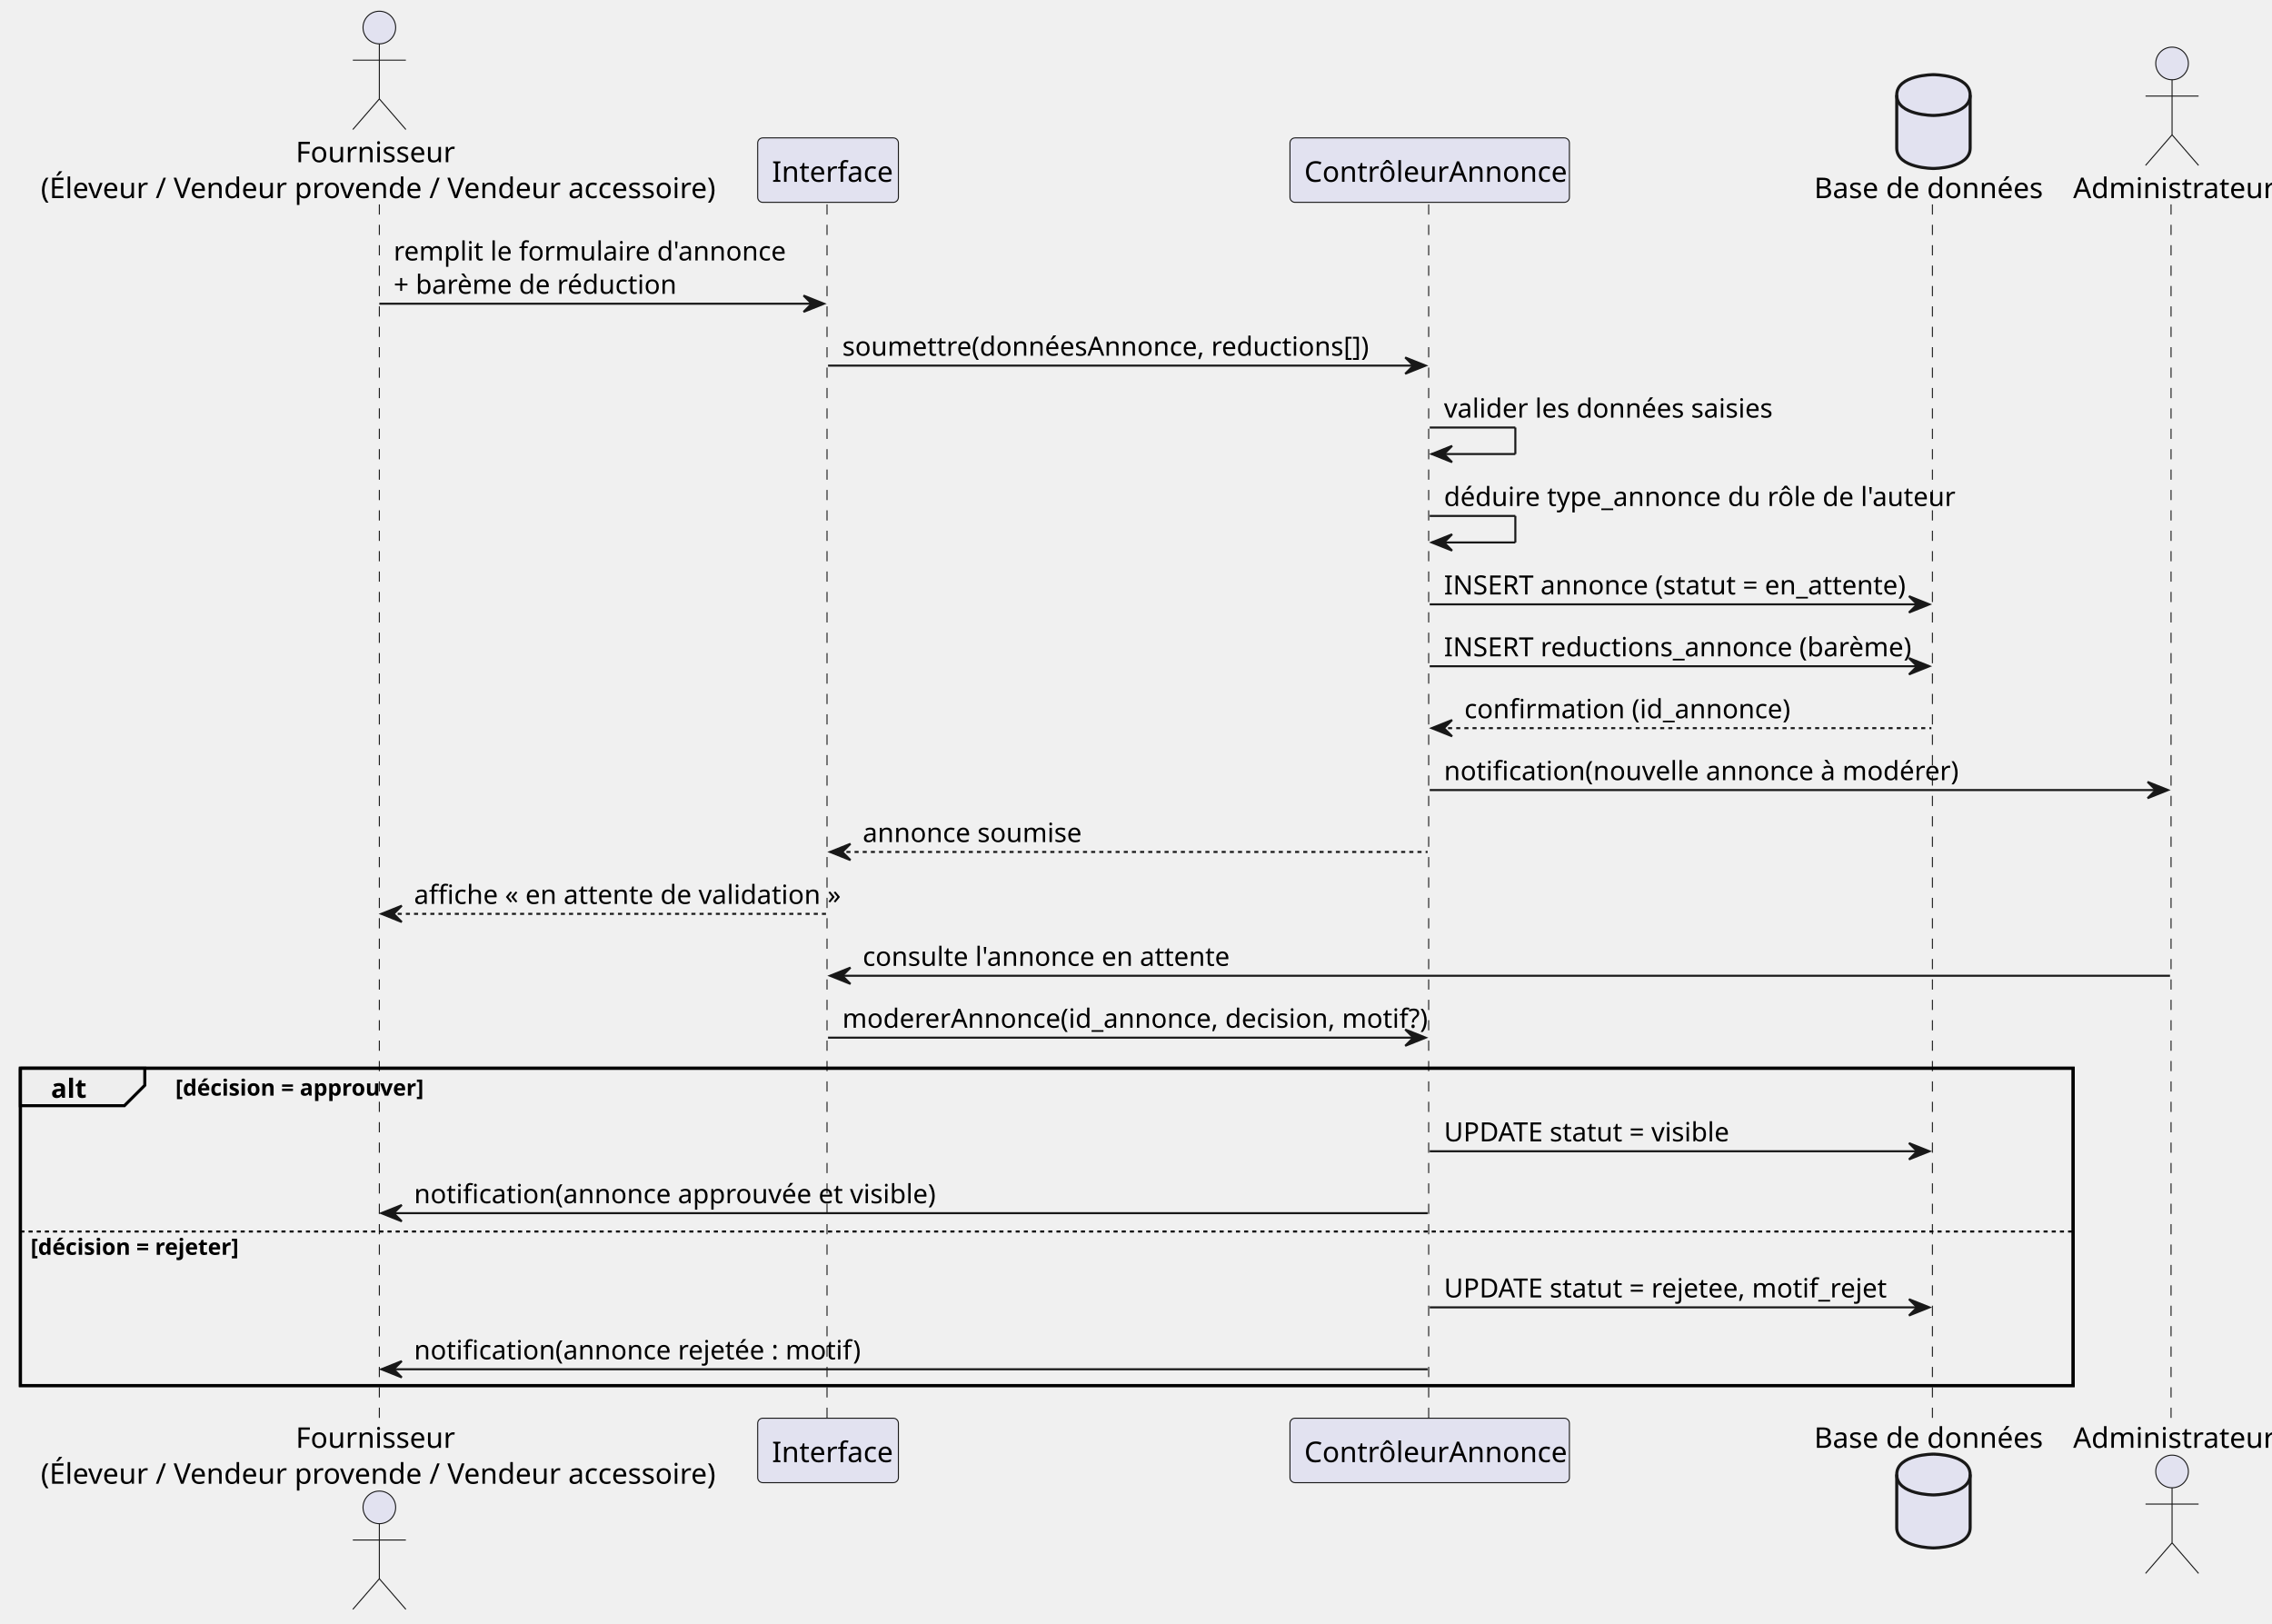
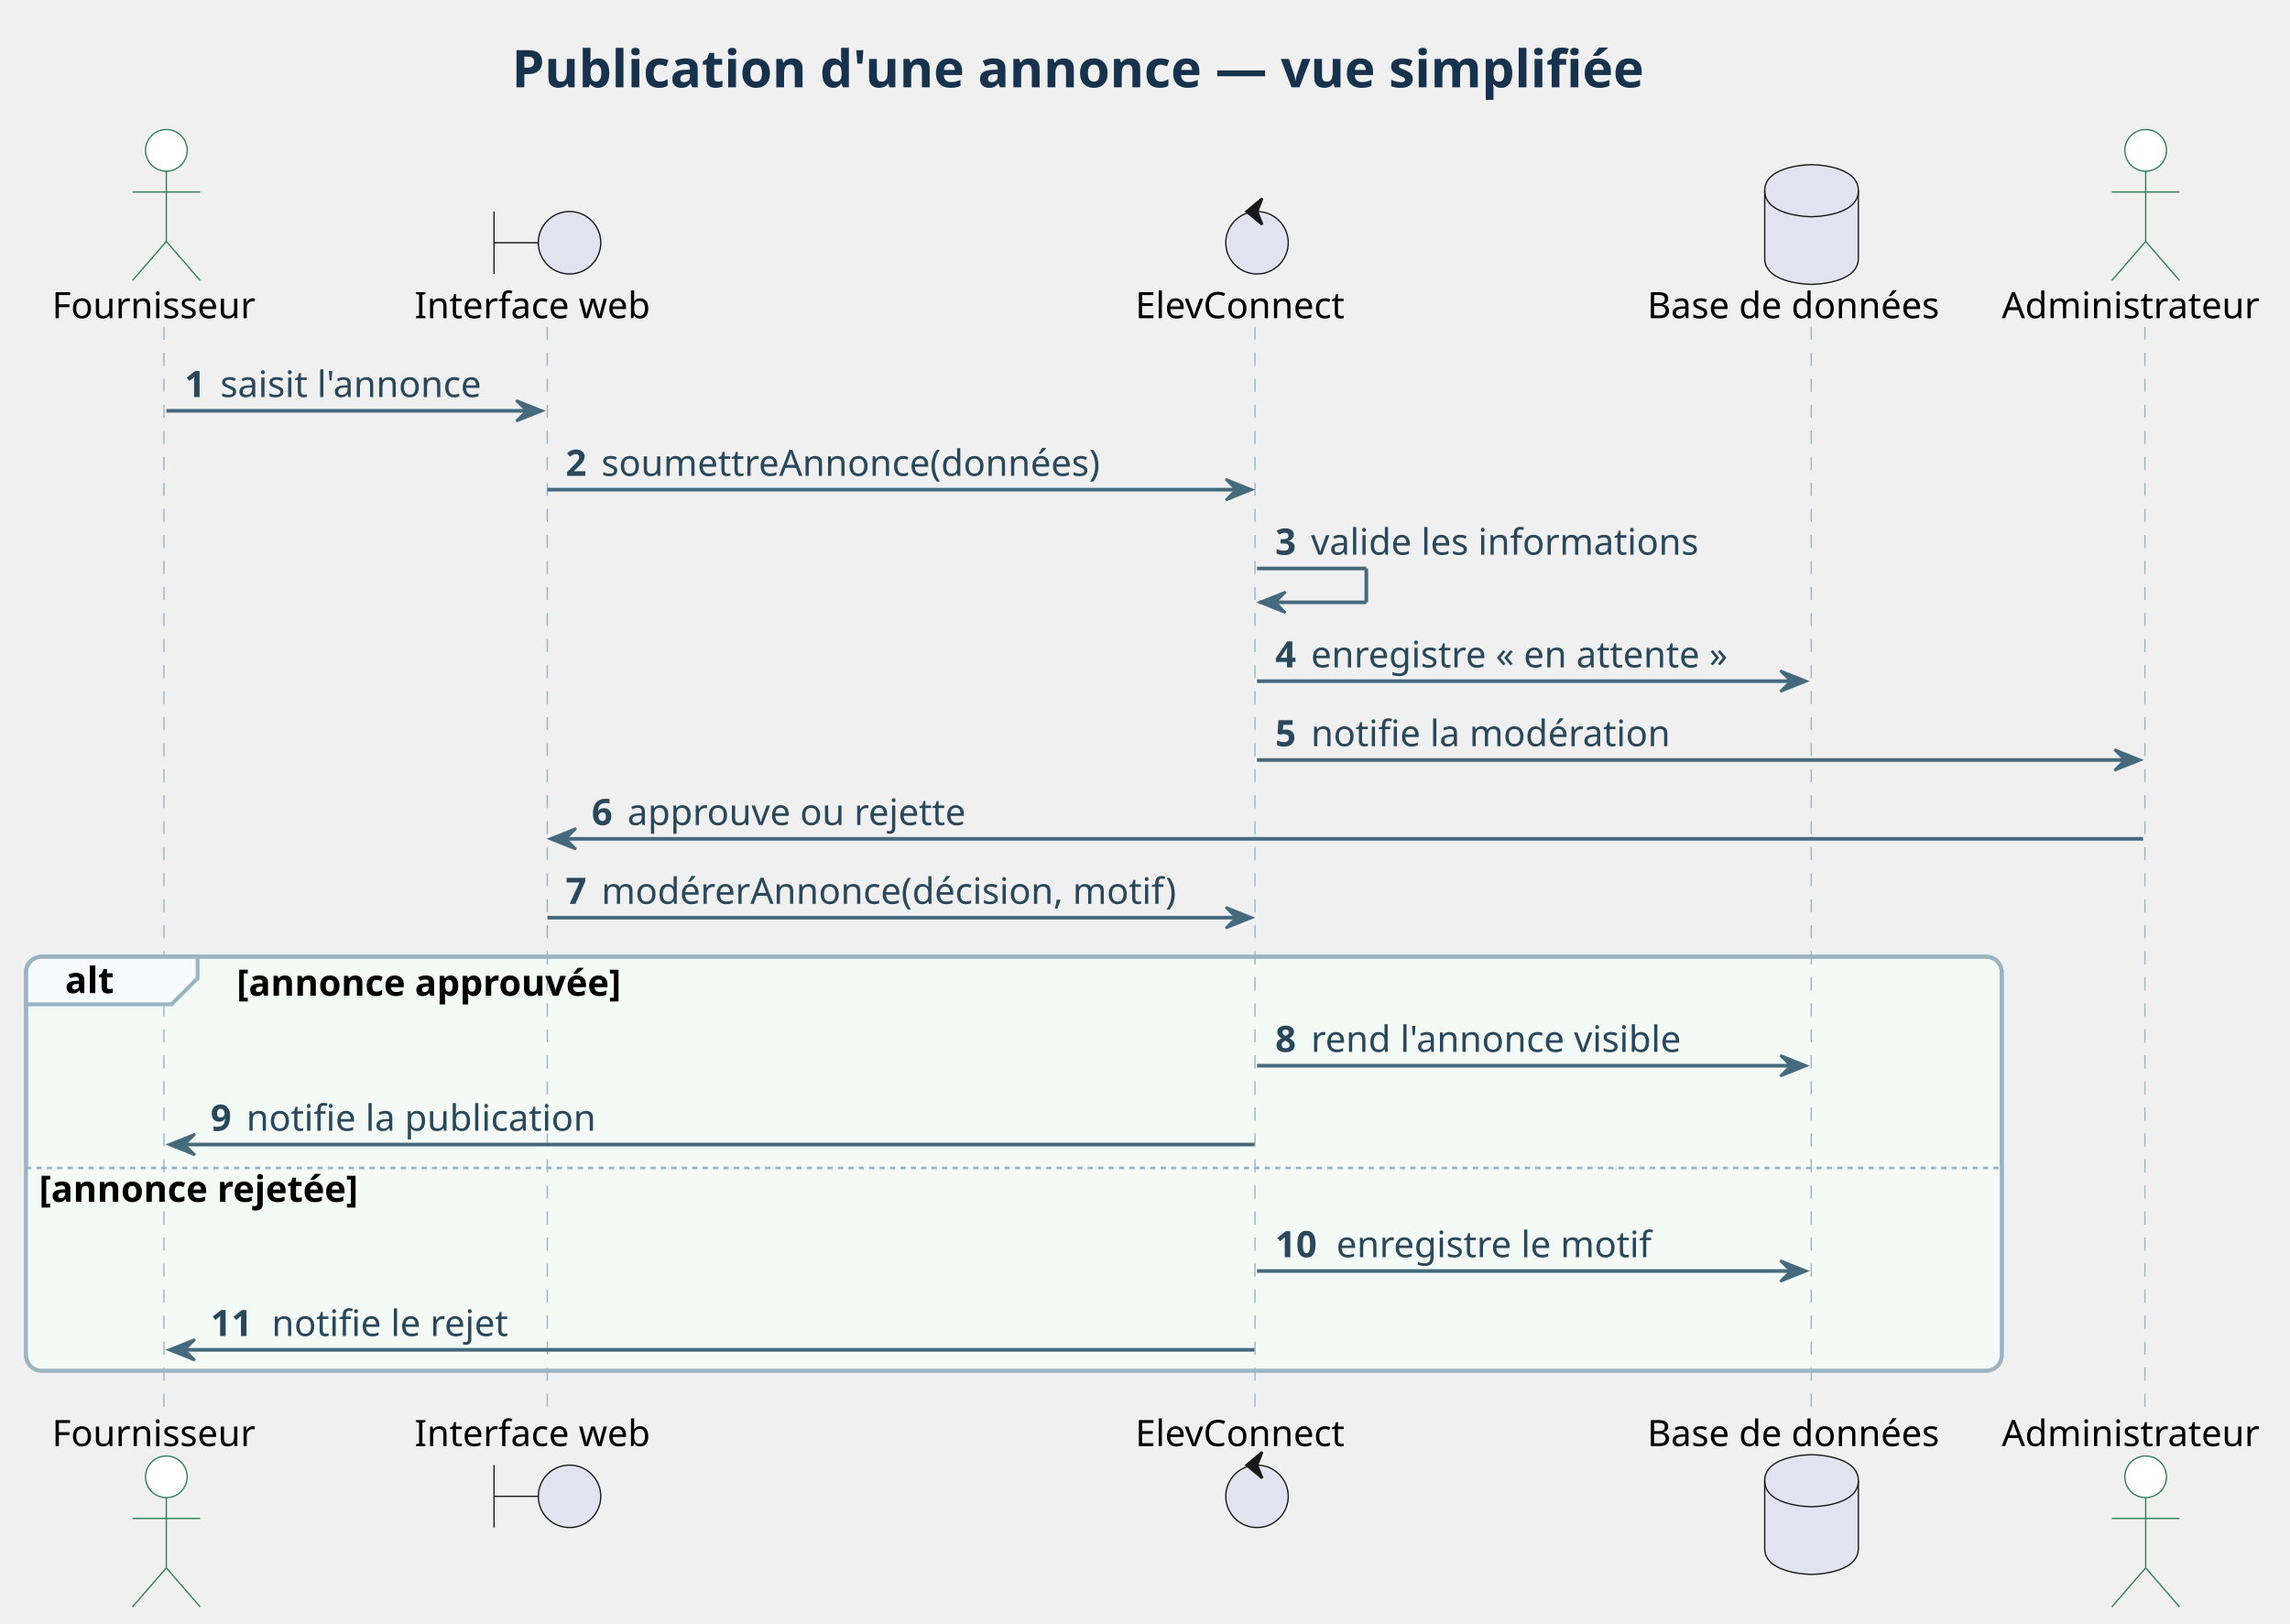
- <svg xmlns="http://www.w3.org/2000/svg" contentStyleType="text/css" height="796px" preserveAspectRatio="none" style="width:1114px;height:796px;background:#FFFFFF;" version="1.1" viewBox="0 0 1114 796" width="1114px" zoomAndPan="magnify">
+ <svg xmlns="http://www.w3.org/2000/svg" contentStyleType="text/css" data-diagram-type="SEQUENCE" height="1170px" preserveAspectRatio="none" style="width:1650px;height:1170px;background:#FFFFFF;" version="1.1" viewBox="0 0 1650 1170" width="1650px" zoomAndPan="magnify">
  <defs />
  <g>
-     <rect fill="none" height="155.594" style="stroke:#000000;stroke-width:1.5;" width="1006.5" x="10" y="523.789" />
-     <line style="stroke:#181818;stroke-width:0.5;stroke-dasharray:5.0,5.0;" x1="186" x2="186" y1="100.219" y2="696.383" />
-     <line style="stroke:#181818;stroke-width:0.5;stroke-dasharray:5.0,5.0;" x1="405.5" x2="405.5" y1="100.219" y2="696.383" />
-     <line style="stroke:#181818;stroke-width:0.5;stroke-dasharray:5.0,5.0;" x1="700.5" x2="700.5" y1="100.219" y2="696.383" />
-     <line style="stroke:#181818;stroke-width:0.5;stroke-dasharray:5.0,5.0;" x1="947.5" x2="947.5" y1="100.219" y2="696.383" />
-     <line style="stroke:#181818;stroke-width:0.5;stroke-dasharray:5.0,5.0;" x1="1064.5" x2="1064.5" y1="100.219" y2="696.383" />
-     <text fill="#000000" font-family="sans-serif" font-size="14" lengthAdjust="spacing" textLength="76" x="145" y="79.533">Fournisseur</text>
-     <text fill="#000000" font-family="sans-serif" font-size="14" lengthAdjust="spacing" textLength="326" x="20" y="97.143">(Éleveur / Vendeur provende / Vendeur accessoire)</text>
-     <ellipse cx="186" cy="13.5" fill="#E2E2F0" rx="8" ry="8" style="stroke:#181818;stroke-width:0.5;" />
-     <path d="M186,21.5 L186,48.5 M173,29.5 L199,29.5 M186,48.5 L173,63.5 M186,48.5 L199,63.5 " fill="none" style="stroke:#181818;stroke-width:0.5;" />
-     <text fill="#000000" font-family="sans-serif" font-size="14" lengthAdjust="spacing" textLength="76" x="145" y="709.916">Fournisseur</text>
-     <text fill="#000000" font-family="sans-serif" font-size="14" lengthAdjust="spacing" textLength="326" x="20" y="727.525">(Éleveur / Vendeur provende / Vendeur accessoire)</text>
-     <ellipse cx="186" cy="739.102" fill="#E2E2F0" rx="8" ry="8" style="stroke:#181818;stroke-width:0.5;" />
-     <path d="M186,747.102 L186,774.102 M173,755.102 L199,755.102 M186,774.102 L173,789.102 M186,774.102 L199,789.102 " fill="none" style="stroke:#181818;stroke-width:0.5;" />
-     <rect fill="#E2E2F0" height="31.609" rx="2.5" ry="2.5" style="stroke:#181818;stroke-width:0.5;" width="69" x="371.5" y="67.609" />
-     <text fill="#000000" font-family="sans-serif" font-size="14" lengthAdjust="spacing" textLength="55" x="378.5" y="89.143">Interface</text>
-     <rect fill="#E2E2F0" height="31.609" rx="2.5" ry="2.5" style="stroke:#181818;stroke-width:0.5;" width="69" x="371.5" y="695.383" />
-     <text fill="#000000" font-family="sans-serif" font-size="14" lengthAdjust="spacing" textLength="55" x="378.5" y="716.916">Interface</text>
-     <rect fill="#E2E2F0" height="31.609" rx="2.5" ry="2.5" style="stroke:#181818;stroke-width:0.5;" width="137" x="632.5" y="67.609" />
-     <text fill="#000000" font-family="sans-serif" font-size="14" lengthAdjust="spacing" textLength="123" x="639.5" y="89.143">ContrôleurAnnonce</text>
-     <rect fill="#E2E2F0" height="31.609" rx="2.5" ry="2.5" style="stroke:#181818;stroke-width:0.5;" width="137" x="632.5" y="695.383" />
-     <text fill="#000000" font-family="sans-serif" font-size="14" lengthAdjust="spacing" textLength="123" x="639.5" y="716.916">ContrôleurAnnonce</text>
-     <text fill="#000000" font-family="sans-serif" font-size="14" lengthAdjust="spacing" textLength="111" x="889.5" y="97.143">Base de données</text>
-     <path d="M930,46.609 C930,36.609 948,36.609 948,36.609 C948,36.609 966,36.609 966,46.609 L966,72.609 C966,82.609 948,82.609 948,82.609 C948,82.609 930,82.609 930,72.609 L930,46.609 " fill="#E2E2F0" style="stroke:#181818;stroke-width:1.5;" />
-     <path d="M930,46.609 C930,56.609 948,56.609 948,56.609 C948,56.609 966,56.609 966,46.609 " fill="none" style="stroke:#181818;stroke-width:1.5;" />
-     <text fill="#000000" font-family="sans-serif" font-size="14" lengthAdjust="spacing" textLength="111" x="889.5" y="709.916">Base de données</text>
-     <path d="M930,722.992 C930,712.992 948,712.992 948,712.992 C948,712.992 966,712.992 966,722.992 L966,748.992 C966,758.992 948,758.992 948,758.992 C948,758.992 930,758.992 930,748.992 L930,722.992 " fill="#E2E2F0" style="stroke:#181818;stroke-width:1.5;" />
-     <path d="M930,722.992 C930,732.992 948,732.992 948,732.992 C948,732.992 966,732.992 966,722.992 " fill="none" style="stroke:#181818;stroke-width:1.5;" />
-     <text fill="#000000" font-family="sans-serif" font-size="14" lengthAdjust="spacing" textLength="91" x="1016.5" y="97.143">Administrateur</text>
-     <ellipse cx="1065" cy="31.109" fill="#E2E2F0" rx="8" ry="8" style="stroke:#181818;stroke-width:0.5;" />
-     <path d="M1065,39.109 L1065,66.109 M1052,47.109 L1078,47.109 M1065,66.109 L1052,81.109 M1065,66.109 L1078,81.109 " fill="none" style="stroke:#181818;stroke-width:0.5;" />
-     <text fill="#000000" font-family="sans-serif" font-size="14" lengthAdjust="spacing" textLength="91" x="1016.5" y="709.916">Administrateur</text>
-     <ellipse cx="1065" cy="721.492" fill="#E2E2F0" rx="8" ry="8" style="stroke:#181818;stroke-width:0.5;" />
-     <path d="M1065,729.492 L1065,756.492 M1052,737.492 L1078,737.492 M1065,756.492 L1052,771.492 M1065,756.492 L1078,771.492 " fill="none" style="stroke:#181818;stroke-width:0.5;" />
-     <polygon fill="#181818" points="394,144.922,404,148.922,394,152.922,398,148.922" style="stroke:#181818;stroke-width:1.0;" />
-     <line style="stroke:#181818;stroke-width:1.0;" x1="186" x2="400" y1="148.922" y2="148.922" />
-     <text fill="#000000" font-family="sans-serif" font-size="13" lengthAdjust="spacing" textLength="175" x="193" y="127.714">remplit le formulaire d'annonce</text>
-     <text fill="#000000" font-family="sans-serif" font-size="13" lengthAdjust="spacing" textLength="130" x="193" y="144.065">+ barème de réduction</text>
-     <polygon fill="#181818" points="689,175.273,699,179.273,689,183.273,693,179.273" style="stroke:#181818;stroke-width:1.0;" />
-     <line style="stroke:#181818;stroke-width:1.0;" x1="406" x2="695" y1="179.273" y2="179.273" />
-     <text fill="#000000" font-family="sans-serif" font-size="13" lengthAdjust="spacing" textLength="242" x="413" y="174.417">soumettre(donnéesAnnonce, reductions[])</text>
-     <line style="stroke:#181818;stroke-width:1.0;" x1="701" x2="743" y1="209.625" y2="209.625" />
-     <line style="stroke:#181818;stroke-width:1.0;" x1="743" x2="743" y1="209.625" y2="222.625" />
-     <line style="stroke:#181818;stroke-width:1.0;" x1="702" x2="743" y1="222.625" y2="222.625" />
-     <polygon fill="#181818" points="712,218.625,702,222.625,712,226.625,708,222.625" style="stroke:#181818;stroke-width:1.0;" />
-     <text fill="#000000" font-family="sans-serif" font-size="13" lengthAdjust="spacing" textLength="155" x="708" y="204.769">valider les données saisies</text>
-     <line style="stroke:#181818;stroke-width:1.0;" x1="701" x2="743" y1="252.977" y2="252.977" />
-     <line style="stroke:#181818;stroke-width:1.0;" x1="743" x2="743" y1="252.977" y2="265.977" />
-     <line style="stroke:#181818;stroke-width:1.0;" x1="702" x2="743" y1="265.977" y2="265.977" />
-     <polygon fill="#181818" points="712,261.977,702,265.977,712,269.977,708,265.977" style="stroke:#181818;stroke-width:1.0;" />
-     <text fill="#000000" font-family="sans-serif" font-size="13" lengthAdjust="spacing" textLength="233" x="708" y="248.12">déduire type_annonce du rôle de l'auteur</text>
-     <polygon fill="#181818" points="936,292.328,946,296.328,936,300.328,940,296.328" style="stroke:#181818;stroke-width:1.0;" />
-     <line style="stroke:#181818;stroke-width:1.0;" x1="701" x2="942" y1="296.328" y2="296.328" />
-     <text fill="#000000" font-family="sans-serif" font-size="13" lengthAdjust="spacing" textLength="221" x="708" y="291.472">INSERT annonce (statut = en_attente)</text>
-     <polygon fill="#181818" points="936,322.68,946,326.68,936,330.68,940,326.68" style="stroke:#181818;stroke-width:1.0;" />
-     <line style="stroke:#181818;stroke-width:1.0;" x1="701" x2="942" y1="326.68" y2="326.68" />
-     <text fill="#000000" font-family="sans-serif" font-size="13" lengthAdjust="spacing" textLength="221" x="708" y="321.823">INSERT reductions_annonce (barème)</text>
-     <polygon fill="#181818" points="712,353.031,702,357.031,712,361.031,708,357.031" style="stroke:#181818;stroke-width:1.0;" />
-     <line style="stroke:#181818;stroke-width:1.0;stroke-dasharray:2.0,2.0;" x1="706" x2="947" y1="357.031" y2="357.031" />
-     <text fill="#000000" font-family="sans-serif" font-size="13" lengthAdjust="spacing" textLength="148" x="718" y="352.175">confirmation (id_annonce)</text>
-     <polygon fill="#181818" points="1053,383.383,1063,387.383,1053,391.383,1057,387.383" style="stroke:#181818;stroke-width:1.0;" />
-     <line style="stroke:#181818;stroke-width:1.0;" x1="701" x2="1059" y1="387.383" y2="387.383" />
-     <text fill="#000000" font-family="sans-serif" font-size="13" lengthAdjust="spacing" textLength="231" x="708" y="382.526">notification(nouvelle annonce à modérer)</text>
-     <polygon fill="#181818" points="417,413.734,407,417.734,417,421.734,413,417.734" style="stroke:#181818;stroke-width:1.0;" />
-     <line style="stroke:#181818;stroke-width:1.0;stroke-dasharray:2.0,2.0;" x1="411" x2="700" y1="417.734" y2="417.734" />
-     <text fill="#000000" font-family="sans-serif" font-size="13" lengthAdjust="spacing" textLength="102" x="423" y="412.878">annonce soumise</text>
-     <polygon fill="#181818" points="197,444.086,187,448.086,197,452.086,193,448.086" style="stroke:#181818;stroke-width:1.0;" />
-     <line style="stroke:#181818;stroke-width:1.0;stroke-dasharray:2.0,2.0;" x1="191" x2="405" y1="448.086" y2="448.086" />
-     <text fill="#000000" font-family="sans-serif" font-size="13" lengthAdjust="spacing" textLength="196" x="203" y="443.229">affiche « en attente de validation »</text>
-     <polygon fill="#181818" points="417,474.438,407,478.438,417,482.438,413,478.438" style="stroke:#181818;stroke-width:1.0;" />
-     <line style="stroke:#181818;stroke-width:1.0;" x1="411" x2="1064" y1="478.438" y2="478.438" />
-     <text fill="#000000" font-family="sans-serif" font-size="13" lengthAdjust="spacing" textLength="169" x="423" y="473.581">consulte l'annonce en attente</text>
-     <polygon fill="#181818" points="689,504.789,699,508.789,689,512.789,693,508.789" style="stroke:#181818;stroke-width:1.0;" />
-     <line style="stroke:#181818;stroke-width:1.0;" x1="406" x2="695" y1="508.789" y2="508.789" />
-     <text fill="#000000" font-family="sans-serif" font-size="13" lengthAdjust="spacing" textLength="271" x="413" y="503.933">modererAnnonce(id_annonce, decision, motif?)</text>
-     <path d="M10,523.789 L71,523.789 L71,532.141 L61,542.141 L10,542.141 L10,523.789 " fill="#EEEEEE" style="stroke:#000000;stroke-width:1.5;" />
-     <rect fill="none" height="155.594" style="stroke:#000000;stroke-width:1.5;" width="1006.5" x="10" y="523.789" />
-     <text fill="#000000" font-family="sans-serif" font-size="13" font-weight="bold" lengthAdjust="spacing" textLength="16" x="25" y="538.284">alt</text>
-     <text fill="#000000" font-family="sans-serif" font-size="11" font-weight="bold" lengthAdjust="spacing" textLength="124" x="86" y="537.208">[décision = approuver]</text>
-     <polygon fill="#181818" points="936,560.492,946,564.492,936,568.492,940,564.492" style="stroke:#181818;stroke-width:1.0;" />
-     <line style="stroke:#181818;stroke-width:1.0;" x1="701" x2="942" y1="564.492" y2="564.492" />
-     <text fill="#000000" font-family="sans-serif" font-size="13" lengthAdjust="spacing" textLength="140" x="708" y="559.636">UPDATE statut = visible</text>
-     <polygon fill="#181818" points="197,590.844,187,594.844,197,598.844,193,594.844" style="stroke:#181818;stroke-width:1.0;" />
-     <line style="stroke:#181818;stroke-width:1.0;" x1="191" x2="700" y1="594.844" y2="594.844" />
-     <text fill="#000000" font-family="sans-serif" font-size="13" lengthAdjust="spacing" textLength="235" x="203" y="589.987">notification(annonce approuvée et visible)</text>
-     <line style="stroke:#000000;stroke-width:1.0;stroke-dasharray:2.0,2.0;" x1="10" x2="1016.5" y1="603.844" y2="603.844" />
-     <text fill="#000000" font-family="sans-serif" font-size="11" font-weight="bold" lengthAdjust="spacing" textLength="105" x="15" y="615.263">[décision = rejeter]</text>
-     <polygon fill="#181818" points="936,637.031,946,641.031,936,645.031,940,641.031" style="stroke:#181818;stroke-width:1.0;" />
-     <line style="stroke:#181818;stroke-width:1.0;" x1="701" x2="942" y1="641.031" y2="641.031" />
-     <text fill="#000000" font-family="sans-serif" font-size="13" lengthAdjust="spacing" textLength="212" x="708" y="636.175">UPDATE statut = rejetee, motif_rejet</text>
-     <polygon fill="#181818" points="197,667.383,187,671.383,197,675.383,193,671.383" style="stroke:#181818;stroke-width:1.0;" />
-     <line style="stroke:#181818;stroke-width:1.0;" x1="191" x2="700" y1="671.383" y2="671.383" />
-     <text fill="#000000" font-family="sans-serif" font-size="13" lengthAdjust="spacing" textLength="202" x="203" y="666.526">notification(annonce rejetée : motif)</text>
+     <text fill="#17324D" font-family="sans-serif" font-size="37.5" font-weight="bold" lengthAdjust="spacing" textLength="919.665" x="368.77" y="62.933">Publication d'une annonce — vue simplifiée</text>
+     <rect fill="#F4FAF6" height="298.272" rx="11.25" ry="11.25" style="stroke:#9CB4C1;stroke-width:2.812;" width="1423.574" x="18.75" y="689.356" />
+     <path d="M18.75,839.707 L1442.324,839.707 L1442.324,976.377 A11.25,11.25 0 0 1 1431.074,987.627 L30,987.627 A11.25,11.25 0 0 1 18.75,976.377 L18.75,839.707" fill="#F4FAF6" style="stroke:none;stroke-width:1.875;" />
+     <g class="participant-lifeline" data-entity-uid="part1" data-qualified-name="FOUR" id="part1-lifeline">
+       <g>
+         <rect fill="#000000" fill-opacity="0" height="784.043" width="15" x="112.35" y="235.459" />
+         <line style="stroke:#9CB4C1;stroke-width:0.938;stroke-dasharray:9.375,9.375;" x1="118.125" x2="118.125" y1="235.459" y2="1019.502" />
+       </g>
+     </g>
+     <g class="participant-lifeline" data-entity-uid="part2" data-qualified-name="UI" id="part2-lifeline">
+       <g>
+         <rect fill="#000000" fill-opacity="0" height="784.043" width="15" x="386.924" y="235.459" />
+         <line style="stroke:#9CB4C1;stroke-width:0.938;stroke-dasharray:9.375,9.375;" x1="394.35" x2="394.35" y1="235.459" y2="1019.502" />
+       </g>
+     </g>
+     <g class="participant-lifeline" data-entity-uid="part3" data-qualified-name="APP" id="part3-lifeline">
+       <g>
+         <rect fill="#000000" fill-opacity="0" height="784.043" width="15" x="898.209" y="235.459" />
+         <line style="stroke:#9CB4C1;stroke-width:0.938;stroke-dasharray:9.375,9.375;" x1="904.284" x2="904.284" y1="235.459" y2="1019.502" />
+       </g>
+     </g>
+     <g class="participant-lifeline" data-entity-uid="part4" data-qualified-name="DB" id="part4-lifeline">
+       <g>
+         <rect fill="#000000" fill-opacity="0" height="784.043" width="15" x="1297.753" y="235.459" />
+         <line style="stroke:#9CB4C1;stroke-width:0.938;stroke-dasharray:9.375,9.375;" x1="1305.056" x2="1305.056" y1="235.459" y2="1019.502" />
+       </g>
+     </g>
+     <g class="participant-lifeline" data-entity-uid="part5" data-qualified-name="ADM" id="part5-lifeline">
+       <g>
+         <rect fill="#000000" fill-opacity="0" height="784.043" width="15" x="1538.515" y="235.459" />
+         <line style="stroke:#9CB4C1;stroke-width:0.938;stroke-dasharray:9.375,9.375;" x1="1545.449" x2="1545.449" y1="235.459" y2="1019.502" />
+       </g>
+     </g>
+     <g class="participant participant-head" data-entity-uid="part1" data-qualified-name="FOUR" id="part1-head">
+       <text fill="#000000" font-family="sans-serif" font-size="26.25" lengthAdjust="spacing" textLength="153.45" x="37.5" y="229.268">Fournisseur</text>
+       <ellipse cx="119.85" cy="108.34" fill="#FFFFFF" rx="15" ry="15" style="stroke:#2F7D5B;stroke-width:0.938;" />
+       <path d="M119.85,123.34 L119.85,173.965 M95.475,138.34 L144.225,138.34 M119.85,173.965 L95.475,202.09 M119.85,173.965 L144.225,202.09" fill="none" style="stroke:#2F7D5B;stroke-width:0.938;" />
+     </g>
+     <g class="participant participant-tail" data-entity-uid="part1" data-qualified-name="FOUR" id="part1-tail">
+       <text fill="#000000" font-family="sans-serif" font-size="26.25" lengthAdjust="spacing" textLength="153.45" x="37.5" y="1041.993">Fournisseur</text>
+       <ellipse cx="119.85" cy="1064.121" fill="#FFFFFF" rx="15" ry="15" style="stroke:#2F7D5B;stroke-width:0.938;" />
+       <path d="M119.85,1079.121 L119.85,1129.746 M95.475,1094.121 L144.225,1094.121 M119.85,1129.746 L95.475,1157.871 M119.85,1129.746 L144.225,1157.871" fill="none" style="stroke:#2F7D5B;stroke-width:0.938;" />
+     </g>
+     <g class="participant participant-head" data-entity-uid="part2" data-qualified-name="UI" id="part2-head">
+       <text fill="#000000" font-family="sans-serif" font-size="26.25" lengthAdjust="spacing" textLength="180.148" x="298.725" y="229.268">Interface web</text>
+       <path d="M355.986,152.402 L355.986,197.402 M355.986,174.902 L387.861,174.902" fill="none" style="stroke:#181818;stroke-width:0.938;" />
+       <ellipse cx="410.361" cy="174.902" fill="#E2E2F0" rx="22.5" ry="22.5" style="stroke:#181818;stroke-width:0.938;" />
+     </g>
+     <g class="participant participant-tail" data-entity-uid="part2" data-qualified-name="UI" id="part2-tail">
+       <text fill="#000000" font-family="sans-serif" font-size="26.25" lengthAdjust="spacing" textLength="180.148" x="298.725" y="1041.993">Interface web</text>
+       <path d="M355.986,1055.684 L355.986,1100.684 M355.986,1078.184 L387.861,1078.184" fill="none" style="stroke:#181818;stroke-width:0.938;" />
+       <ellipse cx="410.361" cy="1078.184" fill="#E2E2F0" rx="22.5" ry="22.5" style="stroke:#181818;stroke-width:0.938;" />
+     </g>
+     <g class="participant participant-head" data-entity-uid="part3" data-qualified-name="APP" id="part3-head">
+       <text fill="#000000" font-family="sans-serif" font-size="26.25" lengthAdjust="spacing" textLength="164.101" x="818.034" y="229.268">ElevConnect</text>
+       <ellipse cx="905.709" cy="174.902" fill="#E2E2F0" rx="22.5" ry="22.5" style="stroke:#181818;stroke-width:0.938;" />
+       <polygon fill="#181818" points="898.209,152.402,909.459,143.027,905.709,152.402,909.459,161.777,898.209,152.402" style="stroke:#181818;stroke-width:1.875;" />
+     </g>
+     <g class="participant participant-tail" data-entity-uid="part3" data-qualified-name="APP" id="part3-tail">
+       <text fill="#000000" font-family="sans-serif" font-size="26.25" lengthAdjust="spacing" textLength="164.101" x="818.034" y="1041.993">ElevConnect</text>
+       <ellipse cx="905.709" cy="1078.184" fill="#E2E2F0" rx="22.5" ry="22.5" style="stroke:#181818;stroke-width:0.938;" />
+       <polygon fill="#181818" points="898.209,1055.684,909.459,1046.309,905.709,1055.684,909.459,1065.059,898.209,1055.684" style="stroke:#181818;stroke-width:1.875;" />
+     </g>
+     <g class="participant participant-head" data-entity-uid="part4" data-qualified-name="DB" id="part4-head">
+       <text fill="#000000" font-family="sans-serif" font-size="26.25" lengthAdjust="spacing" textLength="225.394" x="1186.931" y="229.268">Base de données</text>
+       <path d="M1271.503,137.402 C1271.503,118.652 1305.253,118.652 1305.253,118.652 C1305.253,118.652 1339.003,118.652 1339.003,137.402 L1339.003,186.152 C1339.003,204.902 1305.253,204.902 1305.253,204.902 C1305.253,204.902 1271.503,204.902 1271.503,186.152 L1271.503,137.402" fill="#E2E2F0" style="stroke:#181818;stroke-width:0.938;" />
+       <path d="M1271.503,137.402 C1271.503,156.152 1305.253,156.152 1305.253,156.152 C1305.253,156.152 1339.003,156.152 1339.003,137.402" fill="none" style="stroke:#181818;stroke-width:0.938;" />
+     </g>
+     <g class="participant participant-tail" data-entity-uid="part4" data-qualified-name="DB" id="part4-tail">
+       <text fill="#000000" font-family="sans-serif" font-size="26.25" lengthAdjust="spacing" textLength="225.394" x="1186.931" y="1041.993">Base de données</text>
+       <path d="M1271.503,1066.934 C1271.503,1048.184 1305.253,1048.184 1305.253,1048.184 C1305.253,1048.184 1339.003,1048.184 1339.003,1066.934 L1339.003,1115.684 C1339.003,1134.434 1305.253,1134.434 1305.253,1134.434 C1305.253,1134.434 1271.503,1134.434 1271.503,1115.684 L1271.503,1066.934" fill="#E2E2F0" style="stroke:#181818;stroke-width:0.938;" />
+       <path d="M1271.503,1066.934 C1271.503,1085.684 1305.253,1085.684 1305.253,1085.684 C1305.253,1085.684 1339.003,1085.684 1339.003,1066.934" fill="none" style="stroke:#181818;stroke-width:0.938;" />
+     </g>
+     <g class="participant participant-head" data-entity-uid="part5" data-qualified-name="ADM" id="part5-head">
+       <text fill="#000000" font-family="sans-serif" font-size="26.25" lengthAdjust="spacing" textLength="196.132" x="1442.324" y="229.268">Administrateur</text>
+       <ellipse cx="1546.015" cy="108.34" fill="#FFFFFF" rx="15" ry="15" style="stroke:#2F7D5B;stroke-width:0.938;" />
+       <path d="M1546.015,123.34 L1546.015,173.965 M1521.64,138.34 L1570.39,138.34 M1546.015,173.965 L1521.64,202.09 M1546.015,173.965 L1570.39,202.09" fill="none" style="stroke:#2F7D5B;stroke-width:0.938;" />
+     </g>
+     <g class="participant participant-tail" data-entity-uid="part5" data-qualified-name="ADM" id="part5-tail">
+       <text fill="#000000" font-family="sans-serif" font-size="26.25" lengthAdjust="spacing" textLength="196.132" x="1442.324" y="1041.993">Administrateur</text>
+       <ellipse cx="1546.015" cy="1064.121" fill="#FFFFFF" rx="15" ry="15" style="stroke:#2F7D5B;stroke-width:0.938;" />
+       <path d="M1546.015,1079.121 L1546.015,1129.746 M1521.64,1094.121 L1570.39,1094.121 M1546.015,1129.746 L1521.64,1157.871 M1546.015,1129.746 L1570.39,1157.871" fill="none" style="stroke:#2F7D5B;stroke-width:0.938;" />
+     </g>
+     <g class="message" data-entity-1="part1" data-entity-2="part2" id="msg1">
+       <polygon fill="#456A7D" points="371.924,288.516,390.674,296.016,371.924,303.516,379.424,296.016" style="stroke:#456A7D;stroke-width:1.875;" />
+       <line style="stroke:#456A7D;stroke-width:2.625;" x1="119.85" x2="383.174" y1="296.016" y2="296.016" />
+       <text fill="#29485B" font-family="sans-serif" font-size="26.25" font-weight="bold" lengthAdjust="spacing" textLength="18.265" x="132.975" y="286.075">1</text>
+       <text fill="#29485B" font-family="sans-serif" font-size="26.25" lengthAdjust="spacing" textLength="203.809" x="158.74" y="286.075">saisit l'annonce</text>
+     </g>
+     <g class="message" data-entity-1="part2" data-entity-2="part3" id="msg2">
+       <polygon fill="#456A7D" points="883.209,345.322,901.959,352.822,883.209,360.322,890.709,352.822" style="stroke:#456A7D;stroke-width:1.875;" />
+       <line style="stroke:#456A7D;stroke-width:2.625;" x1="394.424" x2="894.459" y1="352.822" y2="352.822" />
+       <text fill="#29485B" font-family="sans-serif" font-size="26.25" font-weight="bold" lengthAdjust="spacing" textLength="18.265" x="407.549" y="342.882">2</text>
+       <text fill="#29485B" font-family="sans-serif" font-size="26.25" lengthAdjust="spacing" textLength="382.586" x="433.314" y="342.882">soumettreAnnonce(données)</text>
+     </g>
+     <g class="message" data-entity-1="part3" data-entity-2="part3" id="msg3">
+       <line style="stroke:#456A7D;stroke-width:2.625;" x1="905.709" x2="984.459" y1="409.629" y2="409.629" />
+       <line style="stroke:#456A7D;stroke-width:2.625;" x1="984.459" x2="984.459" y1="409.629" y2="434.004" />
+       <line style="stroke:#456A7D;stroke-width:2.625;" x1="907.584" x2="984.459" y1="434.004" y2="434.004" />
+       <polygon fill="#456A7D" points="926.334,426.504,907.584,434.004,926.334,441.504,918.834,434.004" style="stroke:#456A7D;stroke-width:1.875;" />
+       <text fill="#29485B" font-family="sans-serif" font-size="26.25" font-weight="bold" lengthAdjust="spacing" textLength="18.265" x="918.834" y="399.688">3</text>
+       <text fill="#29485B" font-family="sans-serif" font-size="26.25" lengthAdjust="spacing" textLength="298.466" x="944.599" y="399.688">valide les informations</text>
+     </g>
+     <g class="message" data-entity-1="part3" data-entity-2="part4" id="msg4">
+       <polygon fill="#456A7D" points="1282.753,483.31,1301.503,490.81,1282.753,498.31,1290.253,490.81" style="stroke:#456A7D;stroke-width:1.875;" />
+       <line style="stroke:#456A7D;stroke-width:2.625;" x1="905.709" x2="1294.003" y1="490.81" y2="490.81" />
+       <text fill="#29485B" font-family="sans-serif" font-size="26.25" font-weight="bold" lengthAdjust="spacing" textLength="18.265" x="918.834" y="480.87">4</text>
+       <text fill="#29485B" font-family="sans-serif" font-size="26.25" lengthAdjust="spacing" textLength="328.779" x="944.599" y="480.87">enregistre « en attente »</text>
+     </g>
+     <g class="message" data-entity-1="part3" data-entity-2="part5" id="msg5">
+       <polygon fill="#456A7D" points="1523.515,540.117,1542.265,547.617,1523.515,555.117,1531.015,547.617" style="stroke:#456A7D;stroke-width:1.875;" />
+       <line style="stroke:#456A7D;stroke-width:2.625;" x1="905.709" x2="1534.765" y1="547.617" y2="547.617" />
+       <text fill="#29485B" font-family="sans-serif" font-size="26.25" font-weight="bold" lengthAdjust="spacing" textLength="18.265" x="918.834" y="537.676">5</text>
+       <text fill="#29485B" font-family="sans-serif" font-size="26.25" lengthAdjust="spacing" textLength="274.638" x="944.599" y="537.676">notifie la modération</text>
+     </g>
+     <g class="message" data-entity-1="part5" data-entity-2="part2" id="msg6">
+       <polygon fill="#456A7D" points="415.049,596.924,396.299,604.424,415.049,611.924,407.549,604.424" style="stroke:#456A7D;stroke-width:1.875;" />
+       <line style="stroke:#456A7D;stroke-width:2.625;" x1="403.799" x2="1544.14" y1="604.424" y2="604.424" />
+       <text fill="#29485B" font-family="sans-serif" font-size="26.25" font-weight="bold" lengthAdjust="spacing" textLength="18.265" x="426.299" y="594.483">6</text>
+       <text fill="#29485B" font-family="sans-serif" font-size="26.25" lengthAdjust="spacing" textLength="261.09" x="452.064" y="594.483">approuve ou rejette</text>
+     </g>
+     <g class="message" data-entity-1="part2" data-entity-2="part3" id="msg7">
+       <polygon fill="#456A7D" points="883.209,653.731,901.959,661.231,883.209,668.731,890.709,661.231" style="stroke:#456A7D;stroke-width:1.875;" />
+       <line style="stroke:#456A7D;stroke-width:2.625;" x1="394.424" x2="894.459" y1="661.231" y2="661.231" />
+       <text fill="#29485B" font-family="sans-serif" font-size="26.25" font-weight="bold" lengthAdjust="spacing" textLength="18.265" x="407.549" y="651.29">7</text>
+       <text fill="#29485B" font-family="sans-serif" font-size="26.25" lengthAdjust="spacing" textLength="440.521" x="433.314" y="651.29">modérerAnnonce(décision, motif)</text>
+     </g>
+     <path d="M30,689.356 L142.385,689.356 L142.385,704.912 L123.635,723.662 L18.75,723.662 L18.75,700.606 A11.25,11.25 0 0 1 30,689.356" fill="#F7FBFD" style="stroke:#9CB4C1;stroke-width:2.812;" />
+     <rect fill="none" height="298.272" rx="11.25" ry="11.25" style="stroke:#9CB4C1;stroke-width:2.812;" width="1423.574" x="18.75" y="689.356" />
+     <text fill="#000000" font-family="sans-serif" font-size="26.25" font-weight="bold" lengthAdjust="spacing" textLength="39.26" x="46.875" y="715.596">alt</text>
+     <text fill="#000000" font-family="sans-serif" font-size="26.25" font-weight="bold" lengthAdjust="spacing" textLength="315.987" x="170.51" y="717.471">[annonce approuvée]</text>
+     <g class="message" data-entity-1="part3" data-entity-2="part4" id="msg8">
+       <polygon fill="#456A7D" points="1282.753,760.4,1301.503,767.9,1282.753,775.4,1290.253,767.9" style="stroke:#456A7D;stroke-width:1.875;" />
+       <line style="stroke:#456A7D;stroke-width:2.625;" x1="905.709" x2="1294.003" y1="767.9" y2="767.9" />
+       <text fill="#29485B" font-family="sans-serif" font-size="26.25" font-weight="bold" lengthAdjust="spacing" textLength="18.265" x="918.834" y="757.96">8</text>
+       <text fill="#29485B" font-family="sans-serif" font-size="26.25" lengthAdjust="spacing" textLength="287.981" x="944.599" y="757.96">rend l'annonce visible</text>
+     </g>
+     <g class="message" data-entity-1="part3" data-entity-2="part1" id="msg9">
+       <polygon fill="#456A7D" points="140.475,817.207,121.725,824.707,140.475,832.207,132.975,824.707" style="stroke:#456A7D;stroke-width:1.875;" />
+       <line style="stroke:#456A7D;stroke-width:2.625;" x1="129.225" x2="903.834" y1="824.707" y2="824.707" />
+       <text fill="#29485B" font-family="sans-serif" font-size="26.25" font-weight="bold" lengthAdjust="spacing" textLength="18.265" x="151.725" y="814.766">9</text>
+       <text fill="#29485B" font-family="sans-serif" font-size="26.25" lengthAdjust="spacing" textLength="268.383" x="177.49" y="814.766">notifie la publication</text>
+     </g>
+     <line style="stroke:#9CB4C1;stroke-width:1.875;stroke-dasharray:3.75,3.75;" x1="18.75" x2="1442.324" y1="841.582" y2="841.582" />
+     <text fill="#000000" font-family="sans-serif" font-size="26.25" font-weight="bold" lengthAdjust="spacing" textLength="264.012" x="28.125" y="865.948">[annonce rejetée]</text>
+     <g class="message" data-entity-1="part3" data-entity-2="part4" id="msg10">
+       <polygon fill="#456A7D" points="1282.753,908.32,1301.503,915.82,1282.753,923.32,1290.253,915.82" style="stroke:#456A7D;stroke-width:1.875;" />
+       <line style="stroke:#456A7D;stroke-width:2.625;" x1="905.709" x2="1294.003" y1="915.82" y2="915.82" />
+       <text fill="#29485B" font-family="sans-serif" font-size="26.25" font-weight="bold" lengthAdjust="spacing" textLength="36.529" x="918.834" y="905.88">10</text>
+       <text fill="#29485B" font-family="sans-serif" font-size="26.25" lengthAdjust="spacing" textLength="243.184" x="962.864" y="905.88">enregistre le motif</text>
+     </g>
+     <g class="message" data-entity-1="part3" data-entity-2="part1" id="msg11">
+       <polygon fill="#456A7D" points="140.475,965.127,121.725,972.627,140.475,980.127,132.975,972.627" style="stroke:#456A7D;stroke-width:1.875;" />
+       <line style="stroke:#456A7D;stroke-width:2.625;" x1="129.225" x2="903.834" y1="972.627" y2="972.627" />
+       <text fill="#29485B" font-family="sans-serif" font-size="26.25" font-weight="bold" lengthAdjust="spacing" textLength="36.529" x="151.725" y="962.686">11</text>
+       <text fill="#29485B" font-family="sans-serif" font-size="26.25" lengthAdjust="spacing" textLength="183.776" x="195.754" y="962.686">notifie le rejet</text>
+     </g>
  </g>
</svg>
